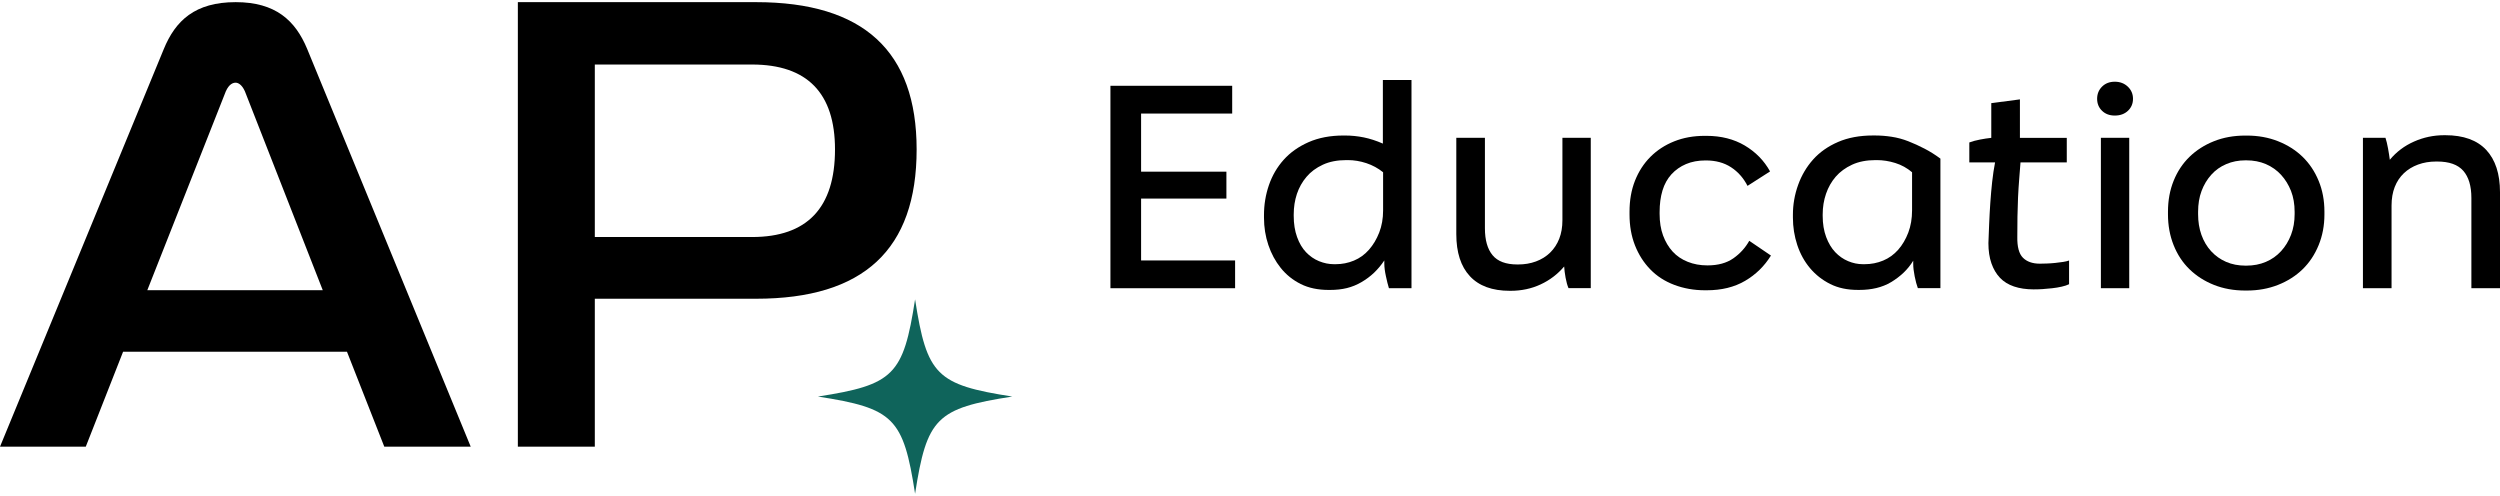
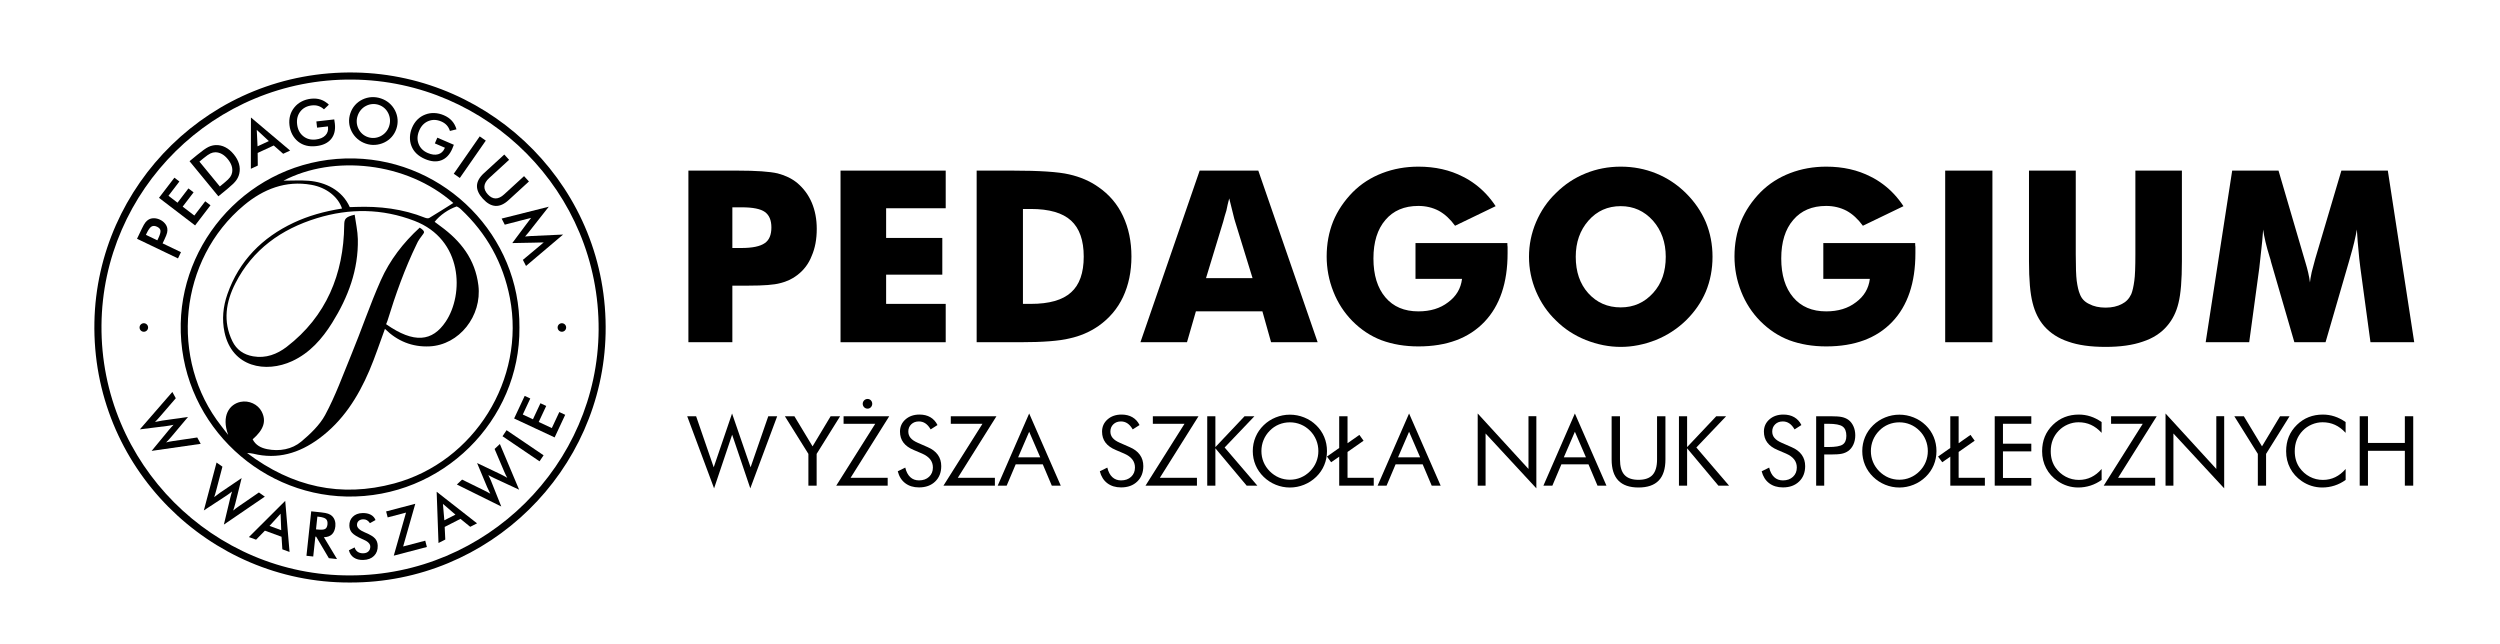
- <svg xmlns="http://www.w3.org/2000/svg" viewBox="0 0 121 24" fill="none">
-   <path d="M11.407 0.104C13.34 0.104 14.291 0.992 14.861 2.354L22.783 21.62H18.6L16.794 17.025H5.957L4.151 21.62H0L7.923 2.385C8.492 0.992 9.442 0.104 11.407 0.104ZM15.622 14.047L11.851 4.414C11.692 4.065 11.503 4.002 11.407 4.002C11.28 4.002 11.091 4.065 10.932 4.414L7.129 14.047H15.622Z" fill="black" />
-   <path d="M44.365 7.233C44.365 12.082 41.796 14.459 36.593 14.459H28.789V21.62H25.064V0.104H36.593C41.796 0.104 44.365 2.481 44.365 7.233ZM36.4 11.472C39.066 11.472 40.414 10.059 40.414 7.233C40.414 4.503 39.066 3.123 36.4 3.123H28.789V11.472H36.4Z" fill="black" />
-   <path id="star" d="M39.587 19.193C43.258 18.623 43.721 18.16 44.29 14.489C44.86 18.161 45.324 18.623 48.994 19.193C45.322 19.762 44.86 20.226 44.29 23.896C43.721 20.225 43.258 19.762 39.587 19.193Z" fill="#0F645B" />
-   <path d="M53.745 4.152H59.638V5.496H55.229V8.309H59.358V9.611H55.229V12.606H59.779V13.95H53.745V4.152Z" fill="black" />
-   <path d="M62.955 13.746C62.572 13.555 62.251 13.296 61.989 12.97C61.727 12.643 61.527 12.273 61.388 11.857C61.248 11.441 61.177 11.001 61.177 10.534V10.408C61.177 9.904 61.257 9.421 61.416 8.959C61.575 8.497 61.812 8.089 62.13 7.734C62.446 7.38 62.849 7.095 63.334 6.881C63.819 6.667 64.384 6.559 65.027 6.559H65.097C65.405 6.559 65.708 6.59 66.007 6.65C66.305 6.711 66.613 6.811 66.931 6.95V3.871H68.316V13.949H67.224C67.178 13.8 67.129 13.607 67.078 13.368C67.026 13.13 67.001 12.927 67.001 12.759V12.605C66.852 12.829 66.685 13.027 66.504 13.201C66.322 13.373 66.119 13.525 65.895 13.655C65.672 13.786 65.436 13.882 65.189 13.943C64.942 14.004 64.669 14.033 64.37 14.033H64.313C63.79 14.033 63.338 13.938 62.955 13.746ZM64.648 12.787C64.956 12.787 65.25 12.729 65.53 12.613C65.81 12.496 66.052 12.322 66.257 12.088C66.463 11.854 66.628 11.577 66.754 11.255C66.88 10.934 66.942 10.577 66.942 10.184V8.337C66.699 8.141 66.428 7.995 66.13 7.896C65.832 7.798 65.534 7.749 65.234 7.749H65.164C64.725 7.749 64.345 7.823 64.023 7.973C63.702 8.122 63.438 8.317 63.233 8.561C63.027 8.804 62.873 9.079 62.77 9.386C62.668 9.694 62.616 10.025 62.616 10.38V10.45C62.616 10.832 62.67 11.173 62.778 11.472C62.885 11.77 63.029 12.016 63.212 12.207C63.394 12.399 63.604 12.543 63.841 12.641C64.08 12.738 64.319 12.787 64.563 12.787H64.648Z" fill="black" />
-   <path d="M71.143 13.368C70.704 12.897 70.485 12.217 70.485 11.331V6.67H71.87V11.051C71.87 11.621 71.994 12.055 72.241 12.353C72.488 12.651 72.886 12.8 73.438 12.8H73.479C73.787 12.8 74.075 12.752 74.34 12.654C74.605 12.556 74.834 12.414 75.026 12.227C75.217 12.04 75.365 11.816 75.467 11.555C75.57 11.293 75.621 10.995 75.621 10.658V6.669H76.993V13.947H75.916C75.86 13.816 75.813 13.649 75.775 13.444C75.738 13.238 75.714 13.056 75.706 12.898C75.389 13.271 75.008 13.561 74.565 13.766C74.123 13.972 73.638 14.075 73.116 14.075H73.075C72.225 14.075 71.582 13.84 71.143 13.368Z" fill="black" />
-   <path d="M81.038 13.789C80.58 13.616 80.193 13.367 79.876 13.04C79.558 12.714 79.311 12.326 79.134 11.879C78.957 11.431 78.869 10.931 78.869 10.381V10.242C78.869 9.692 78.957 9.192 79.134 8.744C79.311 8.297 79.561 7.912 79.882 7.59C80.204 7.268 80.587 7.019 81.03 6.842C81.473 6.664 81.966 6.575 82.507 6.575H82.592C83.301 6.575 83.919 6.732 84.446 7.043C84.973 7.356 85.382 7.773 85.671 8.297L84.58 8.996C84.384 8.613 84.117 8.313 83.781 8.094C83.445 7.875 83.039 7.765 82.564 7.765H82.55C82.195 7.765 81.88 7.824 81.605 7.94C81.33 8.057 81.094 8.222 80.898 8.436C80.703 8.651 80.557 8.912 80.464 9.22C80.371 9.528 80.325 9.878 80.325 10.27V10.354C80.325 10.747 80.381 11.094 80.492 11.397C80.605 11.7 80.758 11.96 80.954 12.174C81.15 12.389 81.393 12.554 81.682 12.67C81.972 12.787 82.288 12.845 82.634 12.845H82.648C83.152 12.845 83.567 12.731 83.894 12.503C84.22 12.274 84.477 11.992 84.664 11.655L85.714 12.369C85.396 12.883 84.979 13.291 84.461 13.594C83.943 13.898 83.325 14.049 82.606 14.049H82.508C81.985 14.048 81.495 13.961 81.038 13.789Z" fill="black" />
-   <path d="M88.583 13.746C88.2 13.555 87.874 13.298 87.603 12.976C87.333 12.654 87.128 12.281 86.987 11.856C86.847 11.431 86.777 10.99 86.777 10.533V10.392C86.777 9.898 86.861 9.418 87.029 8.951C87.196 8.484 87.439 8.074 87.756 7.719C88.073 7.365 88.475 7.082 88.96 6.872C89.446 6.662 90.011 6.557 90.654 6.557H90.738C91.008 6.557 91.282 6.577 91.557 6.62C91.832 6.662 92.102 6.735 92.362 6.837C92.624 6.939 92.884 7.058 93.146 7.194C93.407 7.329 93.664 7.49 93.916 7.677V13.947H92.824C92.768 13.798 92.716 13.606 92.67 13.374C92.624 13.141 92.6 12.94 92.6 12.773V12.618C92.469 12.834 92.313 13.027 92.132 13.199C91.95 13.372 91.749 13.523 91.531 13.654C91.312 13.785 91.073 13.88 90.817 13.941C90.56 14.002 90.287 14.032 89.997 14.032H89.928C89.413 14.033 88.965 13.938 88.583 13.746ZM90.248 12.787C90.565 12.787 90.864 12.729 91.144 12.612C91.424 12.496 91.666 12.321 91.872 12.088C92.077 11.854 92.24 11.577 92.362 11.255C92.483 10.934 92.544 10.577 92.544 10.184V8.337C92.301 8.131 92.031 7.982 91.732 7.889C91.434 7.796 91.134 7.749 90.836 7.749H90.78C90.341 7.749 89.961 7.823 89.639 7.972C89.317 8.122 89.053 8.315 88.848 8.553C88.643 8.792 88.486 9.067 88.38 9.378C88.272 9.691 88.218 10.025 88.218 10.38V10.45C88.218 10.832 88.275 11.173 88.386 11.472C88.498 11.77 88.645 12.016 88.827 12.207C89.009 12.398 89.217 12.543 89.45 12.64C89.683 12.738 89.92 12.787 90.164 12.787H90.248Z" fill="black" />
-   <path d="M97.478 13.866C97.203 13.773 96.976 13.632 96.799 13.446C96.622 13.259 96.484 13.027 96.386 12.747C96.288 12.467 96.239 12.14 96.239 11.768C96.249 11.488 96.26 11.18 96.275 10.843C96.288 10.507 96.308 10.167 96.331 9.821C96.354 9.476 96.385 9.135 96.421 8.799C96.458 8.463 96.505 8.151 96.561 7.861H95.315V6.895C95.464 6.839 95.634 6.793 95.826 6.756C96.016 6.719 96.201 6.691 96.378 6.672V4.992L97.764 4.81V6.672H100.032V7.861H97.792C97.773 8.123 97.751 8.393 97.729 8.673C97.706 8.953 97.688 9.245 97.673 9.549C97.66 9.852 97.65 10.165 97.645 10.486C97.64 10.808 97.638 11.133 97.638 11.46C97.628 11.945 97.72 12.284 97.91 12.474C98.101 12.665 98.374 12.762 98.73 12.762C98.832 12.762 98.946 12.759 99.072 12.754C99.198 12.749 99.331 12.741 99.47 12.726C99.611 12.711 99.738 12.696 99.856 12.677C99.972 12.659 100.068 12.636 100.143 12.608V13.756C100.05 13.802 99.93 13.842 99.786 13.874C99.642 13.907 99.488 13.933 99.324 13.951C99.16 13.97 99.003 13.984 98.854 13.993C98.705 14.003 98.561 14.006 98.42 14.006C98.067 14.005 97.753 13.959 97.478 13.866Z" fill="black" />
-   <path d="M101.739 5.362C101.58 5.208 101.501 5.015 101.501 4.782C101.501 4.548 101.58 4.352 101.739 4.193C101.898 4.035 102.104 3.955 102.356 3.955C102.607 3.955 102.818 4.035 102.985 4.193C103.153 4.352 103.237 4.548 103.237 4.782C103.237 5.015 103.155 5.208 102.993 5.362C102.829 5.516 102.617 5.593 102.356 5.593C102.103 5.593 101.897 5.516 101.739 5.362ZM101.683 6.671H103.055V13.949H101.683V6.671Z" fill="black" />
-   <path d="M107.155 13.789C106.698 13.607 106.303 13.355 105.973 13.033C105.642 12.712 105.385 12.322 105.203 11.865C105.021 11.407 104.93 10.913 104.93 10.382V10.242C104.93 9.701 105.021 9.204 105.203 8.752C105.385 8.299 105.642 7.912 105.973 7.59C106.304 7.269 106.698 7.017 107.155 6.835C107.613 6.652 108.116 6.562 108.667 6.562H108.751C109.291 6.562 109.794 6.652 110.256 6.835C110.718 7.017 111.114 7.269 111.446 7.59C111.777 7.912 112.036 8.299 112.222 8.752C112.409 9.204 112.502 9.702 112.502 10.242V10.382C112.502 10.913 112.409 11.409 112.222 11.865C112.035 12.322 111.776 12.712 111.446 13.033C111.114 13.355 110.718 13.607 110.256 13.789C109.794 13.971 109.293 14.062 108.751 14.062H108.667C108.116 14.062 107.613 13.971 107.155 13.789ZM108.723 12.857C109.068 12.857 109.383 12.796 109.668 12.675C109.953 12.554 110.197 12.382 110.403 12.157C110.608 11.933 110.77 11.669 110.886 11.366C111.002 11.062 111.06 10.729 111.06 10.364V10.252C111.06 9.879 111.002 9.543 110.886 9.244C110.768 8.946 110.608 8.685 110.403 8.461C110.197 8.237 109.953 8.065 109.668 7.942C109.383 7.821 109.069 7.76 108.723 7.76H108.681C108.345 7.76 108.034 7.821 107.751 7.942C107.466 8.063 107.224 8.236 107.023 8.461C106.823 8.685 106.666 8.946 106.555 9.244C106.443 9.543 106.388 9.879 106.388 10.252V10.364C106.388 10.729 106.441 11.062 106.549 11.366C106.657 11.669 106.813 11.933 107.017 12.157C107.223 12.381 107.465 12.554 107.745 12.675C108.025 12.796 108.338 12.857 108.682 12.857H108.723Z" fill="black" />
-   <path d="M114.365 6.67H115.457C115.503 6.81 115.545 6.983 115.582 7.189C115.619 7.394 115.647 7.576 115.667 7.734C115.984 7.351 116.374 7.058 116.836 6.853C117.298 6.647 117.786 6.544 118.298 6.544H118.354C119.231 6.544 119.891 6.783 120.335 7.258C120.777 7.734 121 8.415 121 9.301V13.949H119.615V9.581C119.615 9.003 119.484 8.564 119.222 8.266C118.961 7.968 118.541 7.818 117.963 7.818H117.907C117.59 7.818 117.298 7.867 117.033 7.965C116.766 8.063 116.537 8.204 116.347 8.384C116.155 8.567 116.008 8.788 115.905 9.05C115.803 9.311 115.751 9.61 115.751 9.946V13.949H114.366V6.67H114.365Z" fill="black" />
+ <svg xmlns="http://www.w3.org/2000/svg" width="311" height="80" viewBox="0 0 311 80" fill="none">
+   <path d="M21.44 48.758L21.868 49.541L19.909 51.812C19.779 51.961 19.665 52.09 19.565 52.197C19.465 52.304 19.37 52.403 19.281 52.494C19.581 52.431 19.878 52.374 20.171 52.324C20.208 52.318 20.233 52.314 20.247 52.312L23.39 51.868L21.298 54.355C21.196 54.475 21.092 54.59 20.987 54.705C20.881 54.819 20.774 54.93 20.664 55.039C20.777 55.007 20.902 54.976 21.043 54.948C21.184 54.92 21.352 54.891 21.55 54.862L24.536 54.422L24.968 55.212L18.861 56.091L21.036 53.455C21.134 53.338 21.228 53.228 21.322 53.126C21.413 53.023 21.503 52.928 21.589 52.842C21.437 52.875 21.294 52.905 21.159 52.93C21.023 52.955 20.892 52.976 20.767 52.992L17.398 53.413L21.44 48.758Z" fill="black" />
+   <path d="M26.94 57.538L27.67 58.054L26.909 60.954C26.858 61.145 26.812 61.311 26.77 61.452C26.728 61.592 26.686 61.723 26.645 61.843C26.887 61.654 27.128 61.473 27.369 61.298C27.4 61.276 27.421 61.262 27.432 61.255L30.059 59.473L29.274 62.626C29.235 62.778 29.193 62.928 29.148 63.078C29.104 63.227 29.056 63.374 29.005 63.52C29.091 63.443 29.191 63.359 29.306 63.273C29.42 63.186 29.559 63.086 29.722 62.972L32.209 61.262L32.944 61.782L27.85 65.259L28.644 61.935C28.68 61.788 28.718 61.647 28.755 61.514C28.793 61.382 28.832 61.257 28.87 61.141C28.748 61.239 28.633 61.328 28.521 61.41C28.411 61.492 28.303 61.567 28.197 61.638L25.357 63.498L26.94 57.538Z" fill="black" />
+   <path d="M35.124 68.334L35.024 66.772L32.954 66.014L31.855 67.137L30.963 66.811L35.481 62.307L36.019 68.663L35.124 68.334ZM33.528 65.422L34.983 65.956C34.983 65.956 34.913 64.05 34.906 63.904C34.812 64.005 33.528 65.422 33.528 65.422Z" fill="black" />
+   <path d="M39.231 66.755L38.966 69.23L38.123 69.139L38.715 63.608L39.969 63.742C40.337 63.781 40.62 63.835 40.817 63.905C41.015 63.975 41.18 64.072 41.312 64.199C41.469 64.351 41.582 64.537 41.653 64.759C41.724 64.98 41.745 65.217 41.719 65.469C41.671 65.912 41.526 66.248 41.287 66.477C41.046 66.704 40.714 66.821 40.291 66.826L41.926 69.546L40.909 69.437L39.332 66.766L39.231 66.755ZM39.311 65.853L39.474 65.869C39.951 65.921 40.273 65.898 40.44 65.804C40.608 65.709 40.707 65.521 40.737 65.24C40.769 64.934 40.709 64.712 40.554 64.568C40.4 64.426 40.096 64.33 39.643 64.281L39.48 64.264L39.311 65.853Z" fill="black" />
+   <path d="M43.402 68.456L44.113 68.099C44.19 68.346 44.32 68.531 44.507 68.655C44.694 68.779 44.928 68.838 45.212 68.828C45.481 68.82 45.691 68.739 45.844 68.584C45.998 68.43 46.07 68.228 46.063 67.977C46.053 67.651 45.773 67.368 45.223 67.128C45.147 67.092 45.087 67.067 45.046 67.05C44.423 66.772 44.007 66.514 43.795 66.278C43.584 66.043 43.472 65.751 43.461 65.401C43.447 64.948 43.589 64.576 43.887 64.285C44.185 63.994 44.585 63.84 45.084 63.825C45.493 63.813 45.839 63.881 46.12 64.03C46.402 64.179 46.6 64.401 46.715 64.693L46.02 65.08C45.903 64.909 45.776 64.785 45.641 64.708C45.506 64.632 45.351 64.596 45.18 64.601C44.938 64.609 44.745 64.678 44.607 64.809C44.468 64.94 44.403 65.112 44.41 65.324C44.421 65.659 44.744 65.96 45.381 66.228C45.429 66.249 45.468 66.266 45.496 66.278C46.053 66.514 46.439 66.749 46.651 66.985C46.864 67.22 46.976 67.518 46.987 67.881C47.004 68.407 46.85 68.831 46.529 69.151C46.207 69.472 45.764 69.642 45.198 69.658C44.724 69.674 44.333 69.576 44.024 69.369C43.716 69.164 43.508 68.859 43.402 68.456Z" fill="black" />
+   <path d="M48.985 69.124L50.51 63.766L48.228 64.365L48.033 63.622L51.661 62.671L50.151 67.981L52.9 67.261L53.104 68.044L48.985 69.124Z" fill="black" />
+   <path d="M56.836 60.274L57.485 59.661L60.177 60.983C60.354 61.071 60.507 61.149 60.636 61.219C60.766 61.288 60.886 61.355 60.995 61.419C60.858 61.145 60.727 60.872 60.604 60.602C60.589 60.567 60.579 60.543 60.574 60.531L59.349 57.602L62.283 58.998C62.424 59.066 62.563 59.138 62.7 59.211C62.836 59.285 62.971 59.36 63.105 59.44C63.045 59.34 62.984 59.225 62.921 59.096C62.859 58.966 62.789 58.81 62.709 58.628L61.528 55.851L62.183 55.234L64.579 60.918L61.479 59.479C61.341 59.413 61.212 59.349 61.089 59.285C60.967 59.221 60.852 59.16 60.746 59.099C60.818 59.236 60.883 59.369 60.94 59.493C60.999 59.617 61.052 59.738 61.1 59.856L62.358 63.009L56.836 60.274Z" fill="black" />
+   <path d="M67.116 57.388L62.512 54.266L63.019 53.517L67.623 56.639L67.116 57.388Z" fill="black" />
+   <path d="M68.996 54.416L63.957 52.06L65.272 49.248L65.967 49.572L65.035 51.566L66.299 52.157L67.231 50.163L67.95 50.499L67.018 52.492L68.646 53.253L69.578 51.259L70.311 51.602L68.996 54.416Z" fill="black" />
+   <path d="M58.496 65.535L57.282 64.546L55.319 65.548L55.394 67.118L54.549 67.55L54.32 61.173L59.344 65.103L58.496 65.535ZM55.276 64.726L56.657 64.021C56.657 64.021 55.212 62.777 55.099 62.682C55.11 62.82 55.276 64.726 55.276 64.726Z" fill="black" />
+   <path d="M20.226 30.274L22.513 31.37L22.141 32.146L17.045 29.703L17.645 28.449C17.824 28.077 17.974 27.814 18.099 27.658C18.224 27.502 18.364 27.382 18.519 27.295C18.714 27.192 18.934 27.143 19.178 27.149C19.422 27.155 19.665 27.216 19.907 27.332C20.148 27.447 20.349 27.599 20.51 27.789C20.67 27.977 20.77 28.179 20.809 28.395C20.84 28.569 20.833 28.753 20.788 28.948C20.744 29.143 20.632 29.424 20.454 29.796L20.376 29.959L20.226 30.274ZM19.572 29.896L19.674 29.685C19.894 29.225 19.991 28.895 19.965 28.694C19.939 28.494 19.799 28.332 19.546 28.211C19.274 28.081 19.044 28.07 18.853 28.18C18.664 28.29 18.463 28.565 18.253 29.003L18.151 29.215L19.572 29.896Z" fill="black" />
+   <path d="M24.269 28.042L19.779 24.61L21.695 22.105L22.315 22.578L20.958 24.355L22.084 25.216L23.441 23.439L24.081 23.93L22.724 25.706L24.175 26.815L25.532 25.039L26.185 25.538L24.269 28.042Z" fill="black" />
+   <path d="M27.166 24.42L23.578 20.053L24.535 19.267C25.158 18.756 25.622 18.427 25.927 18.282C26.232 18.137 26.54 18.059 26.852 18.049C27.263 18.035 27.657 18.126 28.036 18.321C28.415 18.516 28.763 18.808 29.081 19.196C29.4 19.583 29.616 19.98 29.732 20.387C29.847 20.794 29.858 21.198 29.767 21.6C29.697 21.904 29.566 22.188 29.374 22.45C29.181 22.713 28.828 23.056 28.312 23.478L28.121 23.636L27.166 24.42ZM27.348 23.196L27.944 22.705C28.273 22.436 28.5 22.212 28.628 22.034C28.756 21.855 28.839 21.665 28.875 21.461C28.924 21.184 28.904 20.907 28.814 20.629C28.724 20.352 28.564 20.073 28.336 19.795C28.107 19.516 27.865 19.306 27.61 19.164C27.355 19.022 27.087 18.948 26.806 18.942C26.599 18.941 26.39 18.988 26.182 19.086C25.974 19.183 25.687 19.383 25.321 19.683L25.065 19.894L24.808 20.104L27.348 23.196Z" fill="black" />
+   <path d="M39.356 15.108L41.581 14.855C41.585 14.894 41.592 14.947 41.603 15.015C41.631 15.196 41.649 15.319 41.656 15.381C41.747 16.171 41.589 16.811 41.187 17.3C40.784 17.789 40.171 18.08 39.348 18.173C38.888 18.226 38.469 18.205 38.094 18.11C37.718 18.016 37.379 17.847 37.077 17.605C36.78 17.364 36.539 17.068 36.356 16.72C36.173 16.37 36.057 15.987 36.01 15.571C35.961 15.146 35.989 14.747 36.092 14.373C36.195 13.998 36.373 13.658 36.627 13.351C36.869 13.052 37.167 12.811 37.52 12.628C37.872 12.446 38.258 12.33 38.678 12.283C39.119 12.233 39.525 12.268 39.892 12.389C40.26 12.51 40.599 12.722 40.911 13.023L40.301 13.601C40.086 13.403 39.855 13.264 39.604 13.183C39.353 13.102 39.082 13.08 38.788 13.113C38.179 13.183 37.705 13.434 37.364 13.868C37.024 14.302 36.889 14.831 36.96 15.455C37.032 16.089 37.283 16.582 37.714 16.933C38.144 17.284 38.665 17.425 39.279 17.355C39.8 17.296 40.197 17.128 40.469 16.851C40.741 16.574 40.852 16.226 40.805 15.806L40.795 15.725L39.445 15.88L39.356 15.108Z" fill="black" />
+   <path d="M49.309 16.022C49.181 16.403 48.989 16.738 48.731 17.029C48.474 17.321 48.164 17.553 47.802 17.726C47.437 17.899 47.056 17.998 46.663 18.023C46.269 18.048 45.882 17.996 45.502 17.867C45.116 17.737 44.773 17.542 44.471 17.282C44.168 17.021 43.929 16.713 43.749 16.359C43.565 16.001 43.459 15.631 43.431 15.246C43.403 14.862 43.454 14.477 43.584 14.091C43.714 13.708 43.906 13.371 44.161 13.08C44.416 12.789 44.727 12.555 45.09 12.379C45.453 12.205 45.832 12.107 46.225 12.085C46.617 12.063 47.008 12.117 47.396 12.248C47.782 12.378 48.123 12.571 48.422 12.826C48.72 13.081 48.961 13.388 49.145 13.746C49.326 14.108 49.432 14.484 49.459 14.873C49.486 15.262 49.437 15.645 49.309 16.022ZM48.402 15.717C48.494 15.447 48.53 15.172 48.514 14.895C48.497 14.618 48.428 14.353 48.307 14.1C48.19 13.852 48.03 13.636 47.827 13.455C47.623 13.274 47.389 13.138 47.126 13.049C46.863 12.96 46.595 12.927 46.324 12.946C46.052 12.966 45.791 13.04 45.542 13.168C45.292 13.293 45.079 13.462 44.9 13.672C44.72 13.882 44.583 14.125 44.492 14.398C44.4 14.668 44.362 14.941 44.379 15.216C44.395 15.49 44.464 15.753 44.585 16.006C44.706 16.258 44.868 16.475 45.071 16.655C45.274 16.834 45.508 16.97 45.775 17.059C46.035 17.146 46.3 17.18 46.57 17.159C46.839 17.138 47.099 17.064 47.352 16.938C47.601 16.809 47.816 16.641 47.997 16.432C48.176 16.224 48.312 15.985 48.402 15.717Z" fill="black" />
+   <path d="M54.402 17.126L56.458 18.011C56.443 18.045 56.423 18.096 56.398 18.161C56.333 18.332 56.288 18.447 56.262 18.506C55.947 19.236 55.494 19.714 54.902 19.939C54.31 20.163 53.633 20.111 52.872 19.784C52.447 19.602 52.095 19.374 51.815 19.107C51.535 18.84 51.324 18.523 51.184 18.162C51.046 17.806 50.983 17.431 50.998 17.037C51.012 16.642 51.103 16.252 51.269 15.867C51.437 15.474 51.66 15.141 51.936 14.868C52.212 14.595 52.535 14.387 52.907 14.248C53.266 14.108 53.645 14.047 54.041 14.064C54.437 14.08 54.83 14.172 55.217 14.338C55.626 14.514 55.959 14.746 56.218 15.033C56.478 15.322 56.667 15.673 56.787 16.089L55.971 16.289C55.883 16.01 55.75 15.773 55.574 15.579C55.397 15.386 55.172 15.23 54.901 15.113C54.338 14.87 53.801 14.854 53.29 15.061C52.779 15.269 52.4 15.66 52.152 16.237C51.9 16.824 51.873 17.375 52.071 17.893C52.27 18.412 52.653 18.794 53.22 19.037C53.703 19.245 54.13 19.296 54.504 19.191C54.877 19.085 55.147 18.838 55.313 18.451L55.345 18.377L54.097 17.839L54.402 17.126Z" fill="black" />
+   <path d="M56.447 21.615L59.677 16.967L60.432 17.492L57.202 22.14L56.447 21.615Z" fill="black" />
+   <path d="M62.733 19.225L63.332 19.88L60.855 22.149C60.487 22.486 60.289 22.825 60.26 23.163C60.231 23.503 60.372 23.842 60.681 24.179C60.989 24.515 61.313 24.683 61.653 24.685C61.993 24.686 62.349 24.517 62.716 24.18L65.193 21.911L65.801 22.574L63.262 24.899C62.711 25.405 62.17 25.643 61.641 25.615C61.111 25.587 60.59 25.293 60.076 24.732C59.562 24.171 59.316 23.627 59.335 23.101C59.355 22.574 59.642 22.057 60.195 21.55L62.733 19.225Z" fill="black" />
+   <path d="M35.228 19.131L34.052 18.098L32.053 19.026L32.069 20.597L31.207 20.997L31.217 14.616L36.091 18.73L35.228 19.131ZM32.04 18.202L33.446 17.55C33.446 17.55 32.048 16.253 31.94 16.154C31.945 16.292 32.04 18.202 32.04 18.202Z" fill="black" />
+   <path d="M65.437 33.086L65.047 32.326C65.153 32.239 65.256 32.152 65.361 32.066C65.595 31.871 65.829 31.674 66.063 31.479C66.309 31.273 66.556 31.068 66.802 30.862C66.95 30.738 67.379 30.367 67.636 30.157C67.521 30.163 66.755 30.182 66.364 30.188C66.04 30.195 65.714 30.2 65.391 30.206C65.068 30.213 64.745 30.217 64.419 30.225C64.211 30.23 64.002 30.232 63.793 30.236L63.728 30.238L63.767 30.185C63.892 30.018 64.016 29.849 64.14 29.683C64.335 29.424 64.528 29.164 64.721 28.905C64.913 28.644 65.108 28.384 65.301 28.125C65.533 27.808 65.995 27.197 66.066 27.108C65.745 27.194 65.193 27.326 65.007 27.375C64.696 27.456 64.385 27.537 64.075 27.617C63.779 27.694 63.484 27.771 63.189 27.847C63.058 27.882 62.927 27.916 62.794 27.95L62.404 27.191L68.269 25.714L65.845 28.792C65.82 28.823 65.785 28.867 65.741 28.924C65.576 29.136 65.434 29.302 65.319 29.422C65.485 29.396 65.702 29.378 65.969 29.367C66.042 29.364 66.099 29.362 66.138 29.359L70.051 29.178L65.437 33.086Z" fill="black" />
+   <path d="M43.486 72.466C26.012 72.5 11.387 58.088 11.745 40.058C12.082 23.05 26.2 8.688 44.211 9.021C61.369 9.339 75.716 23.55 75.338 41.471C74.979 58.545 60.88 72.535 43.486 72.466ZM43.58 71.581C60.488 71.582 74.362 57.78 74.469 41.035C74.577 23.896 60.672 10.04 43.835 9.898C26.628 9.753 12.771 23.691 12.625 40.455C12.475 57.621 26.523 71.663 43.58 71.581Z" fill="black" />
+   <path d="M64.617 40.745C64.738 52.287 55.012 62.009 43.105 61.769C31.848 61.542 22.231 52.127 22.483 40.245C22.72 29.084 32.088 19.43 44.095 19.711C55.443 19.979 64.72 29.378 64.617 40.745ZM42.548 25.941C42.077 24.516 40.638 23.332 38.742 22.993C35.523 22.419 32.748 23.54 30.364 25.523C22.255 32.27 21.014 44.728 27.538 53.009C27.666 53.172 28.237 53.933 28.388 54.101C27.506 51.734 28.538 50.274 29.937 49.991C30.976 49.781 32.085 50.295 32.552 51.202C33.158 52.379 32.812 53.452 31.429 54.651C31.806 55.388 32.465 55.72 33.234 55.875C34.76 56.18 36.322 55.901 37.477 54.934C38.581 54.009 39.775 52.877 40.444 51.633C41.749 49.21 42.638 46.701 43.691 44.153C44.962 41.077 46.018 37.91 47.371 34.873C48.488 32.362 50.168 30.186 52.213 28.317C52.886 28.748 52.794 28.918 52.634 29.123C52.386 29.441 51.982 29.988 51.837 30.362C50.346 33.428 49.204 36.644 48.197 39.915C48.133 40.086 48.028 40.349 48.03 40.328C51.524 42.78 53.79 42.481 55.444 40.018C57.732 36.613 57.591 29.788 51.557 27.474C47.538 25.931 43.495 25.892 39.424 27.141C34.983 28.502 31.426 31.037 29.281 35.242C28.105 37.546 27.708 39.968 28.903 42.435C29.431 43.523 30.319 44.121 31.486 44.327C33.071 44.607 34.476 44.062 35.675 43.14C40.587 39.363 42.751 34.095 42.821 28.009C42.832 27.265 42.926 26.99 44.12 26.71C44.26 27.73 44.494 28.733 44.516 29.74C44.597 33.551 43.312 36.964 41.323 40.153C40.066 42.166 38.537 43.91 36.338 44.926C33.084 46.428 28.864 45.713 27.929 41.326C27.589 39.728 27.751 38.13 28.289 36.592C29.74 32.444 32.624 29.548 36.526 27.709C38.344 26.854 40.32 26.295 42.548 25.941ZM30.735 56.351C36.345 60.584 42.389 61.933 49.049 60.139C59.009 57.454 65.386 47.176 63.427 37.054C62.585 32.709 60.546 29.027 57.311 26.007C57.139 25.846 56.844 25.671 56.813 25.681C55.806 26.021 54.74 26.748 54.068 27.595C54.125 27.637 54.593 27.989 54.789 28.133C57.323 29.976 59.118 32.263 59.512 35.5C59.973 39.297 57.135 42.922 53.418 43.09C51.287 43.186 49.43 42.44 47.886 40.911C47.234 42.672 46.666 44.42 45.946 46.104C44.531 49.412 42.635 52.4 39.676 54.569C37.22 56.371 34.538 57.193 31.49 56.437C31.196 56.372 31.095 56.382 30.735 56.351ZM35.268 22.474C36.337 22.474 37.357 22.411 38.367 22.486C40.486 22.646 42.57 23.657 43.509 25.76C43.509 25.76 43.584 25.777 44.245 25.742C47.211 25.633 50.099 25.975 52.872 27.086C53.028 27.149 53.267 27.192 53.392 27.119C54.402 26.514 55.394 25.879 56.393 25.253C50.562 20.114 41.453 19.239 35.268 22.474Z" fill="black" />
+   <path d="M17.892 41.271C18.185 41.271 18.423 41.033 18.423 40.74C18.423 40.447 18.185 40.209 17.892 40.209C17.599 40.209 17.361 40.447 17.361 40.74C17.361 41.033 17.599 41.271 17.892 41.271Z" fill="black" />
+   <path d="M69.898 41.27C70.191 41.27 70.429 41.032 70.429 40.739C70.429 40.446 70.191 40.209 69.898 40.209C69.605 40.209 69.367 40.446 69.367 40.739C69.367 41.032 69.605 41.27 69.898 41.27Z" fill="black" />
+   <path d="M85.488 51.781H86.597L88.786 58.133L91.068 51.439L93.374 58.133L95.573 51.781H96.682L93.337 60.751L91.079 54.075L88.832 60.751L85.488 51.781Z" fill="black" />
+   <path d="M100.564 60.416V56.463L97.639 51.781H98.824L101.083 55.526L103.33 51.781H104.51L101.59 56.463V60.416H100.564Z" fill="black" />
+   <path d="M107.322 50.234C107.322 49.908 107.588 49.629 107.927 49.629C108.265 49.629 108.506 49.907 108.506 50.234C108.506 50.547 108.265 50.837 107.927 50.837C107.576 50.839 107.322 50.549 107.322 50.234Z" fill="black" />
+   <path d="M115.393 55.62C115.956 55.859 116.379 56.178 116.664 56.575C116.949 56.973 117.091 57.442 117.091 57.985C117.091 58.779 116.839 59.42 116.333 59.905C115.828 60.391 115.159 60.634 114.324 60.634C113.645 60.634 113.073 60.46 112.614 60.111C112.154 59.763 111.843 59.269 111.682 58.628L112.614 58.168C112.739 58.69 112.947 59.087 113.236 59.356C113.525 59.625 113.888 59.76 114.324 59.76C114.84 59.76 115.256 59.613 115.576 59.314C115.895 59.018 116.053 58.632 116.053 58.155C116.053 57.769 115.942 57.435 115.72 57.15C115.499 56.864 115.163 56.624 114.715 56.426L113.664 55.978C113.09 55.738 112.662 55.429 112.381 55.051C112.1 54.674 111.959 54.222 111.959 53.694C111.959 53.081 112.187 52.574 112.643 52.173C113.098 51.772 113.681 51.571 114.389 51.571C114.908 51.571 115.357 51.681 115.736 51.901C116.115 52.122 116.411 52.446 116.623 52.875L115.773 53.417C115.581 53.083 115.364 52.835 115.124 52.672C114.884 52.509 114.613 52.427 114.311 52.427C113.925 52.427 113.61 52.545 113.363 52.781C113.118 53.016 112.994 53.317 112.994 53.683C112.994 53.99 113.089 54.256 113.277 54.48C113.465 54.705 113.759 54.904 114.156 55.077L115.393 55.62Z" fill="black" />
+   <path d="M117.365 60.416L122.219 52.718H118.279V51.781H123.959L119.153 59.436H123.765V60.416H117.365Z" fill="black" />
+   <path d="M104.027 60.416L108.881 52.718H104.941V51.781H110.621L105.815 59.436H110.428V60.416H104.027Z" fill="black" />
+   <path d="M128.03 51.438L131.959 60.415H130.844L129.724 57.767H126.35L125.23 60.415H124.115L128.03 51.438ZM128.03 53.709L126.656 56.888H129.405L128.03 53.709Z" fill="black" />
+   <path d="M140.53 55.62C141.093 55.86 141.516 56.179 141.8 56.576C142.086 56.973 142.228 57.442 142.228 57.986C142.228 58.78 141.976 59.421 141.47 59.905C140.964 60.392 140.296 60.634 139.461 60.634C138.781 60.634 138.21 60.46 137.75 60.112C137.291 59.763 136.98 59.269 136.818 58.628L137.75 58.168C137.876 58.691 138.083 59.088 138.373 59.356C138.662 59.625 139.025 59.761 139.461 59.761C139.977 59.761 140.393 59.613 140.712 59.315C141.031 59.018 141.19 58.632 141.19 58.156C141.19 57.77 141.079 57.435 140.857 57.15C140.636 56.864 140.3 56.624 139.851 56.427L138.801 55.978C138.227 55.739 137.799 55.429 137.518 55.052C137.236 54.674 137.096 54.223 137.096 53.695C137.096 53.082 137.324 52.575 137.78 52.173C138.235 51.772 138.818 51.572 139.525 51.572C140.045 51.572 140.493 51.682 140.872 51.902C141.251 52.122 141.548 52.446 141.76 52.876L140.91 53.417C140.718 53.083 140.5 52.835 140.261 52.672C140.021 52.509 139.75 52.427 139.447 52.427C139.061 52.427 138.746 52.545 138.501 52.781C138.256 53.016 138.132 53.317 138.132 53.684C138.132 53.99 138.227 54.256 138.415 54.48C138.603 54.705 138.897 54.904 139.294 55.077L140.53 55.62Z" fill="black" />
+   <path d="M142.5 60.416L147.354 52.718H143.414V51.781H149.094L144.287 59.436H148.9V60.416H142.5Z" fill="black" />
+   <path d="M150.18 60.415V51.781H151.194V55.62L154.822 51.781H156.049L152.345 55.667L156.414 60.415H155.086L151.194 55.768V60.415H150.18Z" fill="black" />
+   <path d="M165.077 56.116C165.077 56.733 164.963 57.316 164.734 57.862C164.506 58.408 164.174 58.894 163.737 59.319C163.299 59.744 162.798 60.071 162.229 60.301C161.661 60.531 161.071 60.647 160.461 60.647C159.851 60.647 159.265 60.531 158.699 60.301C158.135 60.071 157.633 59.744 157.197 59.319C156.757 58.89 156.421 58.402 156.191 57.856C155.961 57.31 155.846 56.729 155.846 56.116C155.846 55.499 155.961 54.915 156.191 54.368C156.421 53.819 156.757 53.331 157.197 52.902C157.63 52.481 158.129 52.157 158.696 51.928C159.263 51.7 159.851 51.585 160.461 51.585C161.076 51.585 161.666 51.7 162.235 51.928C162.803 52.157 163.305 52.481 163.737 52.902C164.173 53.327 164.506 53.813 164.734 54.362C164.963 54.91 165.077 55.495 165.077 56.116ZM160.463 59.678C160.935 59.678 161.385 59.589 161.811 59.409C162.237 59.231 162.623 58.971 162.965 58.628C163.303 58.289 163.561 57.906 163.738 57.477C163.915 57.048 164.004 56.594 164.004 56.115C164.004 55.631 163.915 55.171 163.735 54.734C163.555 54.297 163.299 53.912 162.965 53.578C162.626 53.239 162.243 52.981 161.817 52.804C161.389 52.627 160.938 52.538 160.463 52.538C159.982 52.538 159.528 52.627 159.099 52.804C158.67 52.981 158.291 53.239 157.959 53.578C157.621 53.92 157.363 54.308 157.186 54.74C157.009 55.173 156.92 55.63 156.92 56.113C156.92 56.593 157.008 57.045 157.183 57.47C157.359 57.895 157.616 58.28 157.959 58.627C158.306 58.972 158.691 59.234 159.113 59.411C159.536 59.589 159.986 59.678 160.463 59.678Z" fill="black" />
+   <path d="M166.597 60.415V56.806L165.594 57.502L165.074 56.795L166.596 55.727V51.782H167.633V55.138L169.107 54.1L169.627 54.826L167.633 56.223V59.437H170.895V60.417H166.597V60.415Z" fill="black" />
+   <path d="M175.29 51.438L179.218 60.415H178.104L176.984 57.767H173.61L172.49 60.415H171.375L175.29 51.438ZM175.29 53.709L173.916 56.888H176.665L175.29 53.709Z" fill="black" />
+   <path d="M183.826 60.415V51.438L190.143 58.338V51.779H191.122V60.75L184.806 53.926V60.414H183.826V60.415Z" fill="black" />
+   <path d="M195.915 51.438L199.843 60.415H198.729L197.609 57.767H194.235L193.115 60.415H192L195.915 51.438ZM195.915 53.709L194.541 56.888H197.29L195.915 53.709Z" fill="black" />
+   <path d="M200.488 51.781H201.526V57.154C201.526 58.028 201.711 58.669 202.083 59.077C202.455 59.485 203.037 59.69 203.831 59.69C204.625 59.69 205.209 59.485 205.58 59.077C205.952 58.667 206.137 58.026 206.137 57.154V51.781H207.18V57.154C207.18 58.322 206.902 59.197 206.346 59.776C205.79 60.356 204.951 60.645 203.83 60.645C202.713 60.645 201.877 60.356 201.321 59.776C200.765 59.197 200.486 58.322 200.486 57.154V51.781H200.488Z" fill="black" />
+   <path d="M208.861 60.415V51.78H209.876V55.62L213.503 51.78H214.731L211.026 55.667L215.096 60.415H213.768L209.876 55.767V60.415H208.861Z" fill="black" />
+   <path d="M222.864 55.62C223.427 55.86 223.85 56.179 224.134 56.576C224.42 56.973 224.562 57.442 224.562 57.986C224.562 58.78 224.31 59.421 223.804 59.905C223.298 60.392 222.63 60.634 221.795 60.634C221.115 60.634 220.544 60.46 220.084 60.112C219.625 59.763 219.314 59.269 219.152 58.628L220.084 58.168C220.21 58.691 220.417 59.088 220.707 59.356C220.995 59.625 221.359 59.761 221.795 59.761C222.311 59.761 222.727 59.613 223.046 59.315C223.365 59.018 223.524 58.632 223.524 58.156C223.524 57.77 223.413 57.435 223.191 57.15C222.97 56.864 222.634 56.624 222.185 56.427L221.135 55.978C220.561 55.739 220.133 55.429 219.852 55.052C219.57 54.674 219.43 54.223 219.43 53.695C219.43 53.082 219.658 52.575 220.114 52.173C220.569 51.772 221.152 51.572 221.859 51.572C222.379 51.572 222.827 51.682 223.206 51.902C223.585 52.122 223.882 52.446 224.094 52.876L223.244 53.417C223.052 53.083 222.834 52.835 222.595 52.672C222.355 52.509 222.084 52.427 221.781 52.427C221.395 52.427 221.08 52.545 220.834 52.781C220.589 53.016 220.465 53.317 220.465 53.684C220.465 53.99 220.559 54.256 220.747 54.48C220.936 54.705 221.23 54.904 221.627 55.077L222.864 55.62Z" fill="black" />
+   <path d="M226.933 56.539V60.415H225.93V51.781H227.741C228.373 51.781 228.84 51.814 229.138 51.881C229.436 51.948 229.697 52.058 229.917 52.211C230.193 52.407 230.407 52.678 230.563 53.019C230.718 53.362 230.796 53.741 230.796 54.157C230.796 54.574 230.718 54.954 230.563 55.295C230.407 55.638 230.193 55.907 229.917 56.103C229.697 56.261 229.438 56.372 229.141 56.439C228.844 56.506 228.377 56.539 227.741 56.539H227.452H226.933ZM226.933 55.609H227.452C228.333 55.609 228.926 55.506 229.23 55.3C229.535 55.093 229.687 54.733 229.687 54.217C229.687 53.667 229.531 53.28 229.218 53.055C228.905 52.831 228.316 52.719 227.451 52.719H226.931V55.609H226.933Z" fill="black" />
+   <path d="M240.896 56.116C240.896 56.733 240.781 57.316 240.553 57.862C240.324 58.408 239.993 58.894 239.555 59.319C239.118 59.744 238.616 60.071 238.048 60.301C237.48 60.531 236.89 60.647 236.28 60.647C235.67 60.647 235.083 60.531 234.519 60.301C233.955 60.071 233.453 59.744 233.017 59.319C232.577 58.89 232.241 58.402 232.012 57.856C231.782 57.31 231.666 56.729 231.666 56.116C231.666 55.499 231.782 54.915 232.012 54.368C232.241 53.819 232.577 53.331 233.017 52.902C233.451 52.481 233.949 52.157 234.516 51.928C235.083 51.7 235.671 51.585 236.282 51.585C236.896 51.585 237.487 51.7 238.055 51.928C238.623 52.157 239.124 52.481 239.557 52.902C239.993 53.327 240.326 53.813 240.554 54.362C240.781 54.91 240.896 55.495 240.896 56.116ZM236.28 59.678C236.752 59.678 237.202 59.589 237.629 59.409C238.056 59.231 238.441 58.971 238.782 58.628C239.121 58.289 239.379 57.906 239.555 57.477C239.732 57.048 239.822 56.594 239.822 56.115C239.822 55.631 239.732 55.171 239.553 54.734C239.373 54.297 239.117 53.912 238.782 53.578C238.444 53.239 238.061 52.981 237.634 52.804C237.208 52.627 236.755 52.538 236.28 52.538C235.8 52.538 235.345 52.627 234.916 52.804C234.487 52.981 234.108 53.239 233.777 53.578C233.438 53.92 233.18 54.308 233.003 54.74C232.827 55.173 232.737 55.63 232.737 56.113C232.737 56.593 232.825 57.045 233.001 57.47C233.176 57.895 233.434 58.28 233.777 58.627C234.124 58.972 234.508 59.234 234.93 59.411C235.355 59.589 235.804 59.678 236.28 59.678Z" fill="black" />
+   <path d="M242.618 60.415V56.806L241.615 57.502L241.096 56.794L242.617 55.727V51.782H243.655V55.138L245.129 54.1L245.649 54.826L243.655 56.223V59.437H246.919V60.416H242.618V60.415Z" fill="black" />
+   <path d="M91.105 42.572H85.637V21.224H91.718C94.081 21.224 95.757 21.341 96.749 21.573C97.72 21.826 98.532 22.225 99.184 22.769C99.961 23.421 100.559 24.228 100.977 25.191C101.395 26.173 101.604 27.268 101.604 28.473C101.604 29.756 101.395 30.875 100.977 31.829C100.608 32.792 100.01 33.59 99.184 34.221C98.59 34.688 97.877 35.024 97.041 35.228C96.294 35.432 94.995 35.533 93.142 35.533H92.153H91.105V42.572ZM91.105 30.851H92.21C93.586 30.851 94.56 30.651 95.132 30.248C95.686 29.876 95.961 29.223 95.961 28.291C95.961 27.397 95.692 26.758 95.155 26.371C94.617 25.983 93.654 25.79 92.268 25.79H91.105V30.851Z" fill="black" />
+   <path d="M104.562 42.572V21.224H117.646V25.907H110.234V29.6H117.223V34.167H110.234V37.803H117.646V42.573H104.562V42.572Z" fill="black" />
+   <path d="M121.496 42.572V21.224H125.946C129.31 21.224 131.659 21.38 132.992 21.691C134.376 22.002 135.584 22.523 136.616 23.251C137.98 24.185 139.007 25.39 139.699 26.868C140.4 28.356 140.751 30.038 140.751 31.914C140.751 33.791 140.4 35.472 139.699 36.96C139.008 38.419 137.98 39.624 136.616 40.577C135.545 41.305 134.366 41.811 133.08 42.092C131.797 42.413 129.744 42.572 126.924 42.572H125.946H121.496ZM127.254 37.803H128.232C130.529 37.803 132.198 37.327 133.239 36.372C134.289 35.439 134.816 33.955 134.816 31.921C134.816 29.897 134.291 28.403 133.239 27.441C132.189 26.477 130.518 25.996 128.232 25.996H127.254V37.803Z" fill="black" />
+   <path d="M141.871 42.572L149.238 21.224H156.533L163.915 42.572H158.122L157.043 38.732H148.77L147.661 42.572H141.871ZM150.027 34.603H155.819L153.646 27.555C153.597 27.428 153.505 27.078 153.369 26.504C153.203 25.833 153.053 25.226 152.916 24.681C152.779 25.177 152.664 25.678 152.566 26.184C152.41 26.67 152.279 27.127 152.172 27.555L150.027 34.603Z" fill="black" />
+   <path d="M176.088 34.691V30.241H187.514C187.514 30.444 187.524 30.603 187.544 30.719V31.492C187.544 35.18 186.581 38.031 184.657 40.044C182.713 42.078 179.977 43.094 176.45 43.094C174.768 43.094 173.233 42.836 171.844 42.321C170.502 41.806 169.297 41.007 168.229 39.928C167.208 38.885 166.426 37.679 165.883 36.307C165.592 35.577 165.377 34.844 165.241 34.11C165.104 33.376 165.037 32.643 165.037 31.913C165.037 30.336 165.309 28.871 165.853 27.519C166.398 26.205 167.209 24.998 168.289 23.898C169.318 22.867 170.543 22.078 171.962 21.534C173.361 20.999 174.857 20.731 176.453 20.731C178.533 20.731 180.379 21.148 181.992 21.982C182.507 22.234 183.014 22.547 183.515 22.921C184.015 23.295 184.477 23.71 184.899 24.164C185.321 24.619 185.709 25.114 186.058 25.648L181.01 28.084C180.406 27.253 179.731 26.631 178.981 26.22C178.212 25.819 177.367 25.618 176.443 25.618C174.692 25.618 173.325 26.201 172.343 27.363C171.351 28.516 170.855 30.113 170.855 32.155C170.855 34.207 171.351 35.819 172.344 36.991C173.326 38.154 174.694 38.735 176.446 38.735C177.935 38.735 179.165 38.36 180.139 37.609C181.15 36.87 181.73 35.897 181.876 34.692H176.088V34.691Z" fill="black" />
+   <path d="M213.037 31.942C213.037 33.49 212.759 34.934 212.205 36.277C211.65 37.591 210.824 38.789 209.725 39.869C208.636 40.919 207.39 41.727 205.99 42.293C204.522 42.867 203.067 43.154 201.628 43.154C200.169 43.154 198.715 42.867 197.266 42.293C195.837 41.719 194.601 40.911 193.562 39.869C192.511 38.866 191.684 37.659 191.082 36.248C190.498 34.866 190.207 33.431 190.207 31.942C190.207 30.453 190.498 29.018 191.082 27.636C191.685 26.224 192.511 25.018 193.562 24.015C194.632 22.945 195.866 22.127 197.266 21.563C198.627 21.008 200.082 20.731 201.628 20.731C203.175 20.731 204.637 21.011 206.019 21.57C207.4 22.13 208.633 22.945 209.718 24.015C210.803 25.085 211.632 26.293 212.206 27.636C212.759 28.979 213.037 30.415 213.037 31.942ZM201.621 38.239C203.229 38.239 204.575 37.639 205.656 36.438C206.192 35.843 206.586 35.174 206.84 34.431C207.093 33.69 207.22 32.86 207.22 31.942C207.22 30.156 206.689 28.657 205.626 27.446C204.544 26.245 203.209 25.645 201.621 25.645C199.994 25.645 198.654 26.245 197.602 27.446C196.55 28.647 196.023 30.146 196.023 31.942C196.023 33.807 196.54 35.315 197.573 36.467C198.634 37.648 199.983 38.239 201.621 38.239Z" fill="black" />
+   <path d="M226.82 34.691V30.241H238.247C238.247 30.444 238.256 30.603 238.276 30.719V31.492C238.276 35.18 237.313 38.031 235.389 40.044C233.446 42.078 230.71 43.094 227.182 43.094C225.501 43.094 223.965 42.836 222.576 42.321C221.235 41.806 220.03 41.007 218.961 39.928C217.94 38.885 217.158 37.679 216.615 36.307C216.324 35.577 216.109 34.844 215.973 34.11C215.836 33.376 215.77 32.643 215.77 31.913C215.77 30.336 216.041 28.871 216.586 27.519C217.131 26.205 217.941 24.998 219.021 23.898C220.051 22.867 221.275 22.078 222.695 21.534C224.094 20.999 225.59 20.731 227.185 20.731C229.265 20.731 231.111 21.148 232.724 21.982C233.24 22.234 233.747 22.547 234.247 22.921C234.747 23.295 235.21 23.71 235.632 24.164C236.054 24.619 236.441 25.114 236.791 25.648L231.742 28.084C231.139 27.253 230.463 26.631 229.714 26.22C228.945 25.819 228.099 25.618 227.175 25.618C225.424 25.618 224.057 26.201 223.075 27.363C222.083 28.516 221.587 30.113 221.587 32.155C221.587 34.207 222.083 35.819 223.077 36.991C224.059 38.154 225.427 38.735 227.178 38.735C228.667 38.735 229.898 38.36 230.871 37.609C231.883 36.87 232.462 35.897 232.609 34.692H226.82V34.691Z" fill="black" />
+   <path d="M241.982 42.572V21.224H247.857V42.572H241.982Z" fill="black" />
+   <path d="M252.409 21.224H258.225V31.623C258.225 33.21 258.264 34.31 258.342 34.923C258.44 35.653 258.571 36.208 258.737 36.588C258.942 37.144 259.326 37.552 259.89 37.816C260.455 38.118 261.136 38.268 261.934 38.268C262.723 38.268 263.398 38.118 263.964 37.816C264.479 37.562 264.868 37.154 265.131 36.588C265.287 36.199 265.414 35.645 265.51 34.923C265.598 34.34 265.641 33.239 265.641 31.623V30.163V21.224H271.428V32.519C271.428 34.834 271.288 36.556 271.006 37.684C270.743 38.803 270.268 39.762 269.577 40.559C268.819 41.443 267.812 42.091 266.559 42.499C265.314 42.935 263.772 43.154 261.934 43.154C260.056 43.154 258.51 42.935 257.293 42.499C256.062 42.091 255.059 41.443 254.283 40.559C253.614 39.781 253.139 38.823 252.858 37.684C252.557 36.536 252.406 34.815 252.406 32.519V30.301V21.224H252.409Z" fill="black" />
+   <path d="M300.329 42.572H294.887L293.632 33.341C293.524 32.514 293.446 31.79 293.399 31.167C293.331 30.554 293.263 29.685 293.194 28.556C293.019 29.568 292.747 30.695 292.378 31.939C292.3 32.183 292.241 32.392 292.202 32.566L289.299 42.569H285.418L282.514 32.566C282.485 32.402 282.427 32.193 282.339 31.939C281.929 30.627 281.663 29.5 281.536 28.556C281.458 29.626 281.386 30.423 281.318 30.948C281.288 31.22 281.244 31.619 281.187 32.144C281.128 32.669 281.085 33.068 281.056 33.339L279.801 42.57H274.387L277.684 21.223H283.448L286.673 32.232C286.731 32.436 286.77 32.567 286.79 32.624C287.071 33.538 287.262 34.374 287.358 35.132C287.378 34.87 287.45 34.443 287.577 33.849C287.616 33.704 287.761 33.154 288.015 32.202L291.268 21.223H297.045L300.329 42.572Z" fill="black" />
+   <path d="M248.143 60.415V51.78H252.695V52.718H249.168V55.195H252.695V56.151H249.168V59.459H252.695V60.415H248.143Z" fill="black" />
+   <path d="M261.44 53.845C261.027 53.396 260.587 53.066 260.119 52.852C259.651 52.637 259.134 52.53 258.568 52.53C258.113 52.53 257.667 52.622 257.232 52.807C256.798 52.992 256.421 53.25 256.102 53.58C255.772 53.923 255.524 54.305 255.36 54.727C255.194 55.149 255.112 55.617 255.112 56.127C255.112 56.528 255.161 56.897 255.259 57.236C255.357 57.575 255.505 57.885 255.702 58.168C256.048 58.66 256.474 59.037 256.98 59.303C257.486 59.569 258.03 59.702 258.617 59.702C259.167 59.702 259.679 59.588 260.151 59.359C260.623 59.131 261.054 58.791 261.442 58.339V59.702C261.013 60.013 260.552 60.248 260.059 60.407C259.566 60.566 259.056 60.645 258.528 60.645C258.072 60.645 257.628 60.577 257.195 60.442C256.761 60.306 256.357 60.109 255.98 59.849C255.35 59.413 254.869 58.876 254.538 58.239C254.205 57.602 254.039 56.902 254.039 56.139C254.039 55.475 254.151 54.87 254.372 54.326C254.594 53.781 254.933 53.286 255.389 52.842C255.829 52.417 256.317 52.099 256.852 51.889C257.387 51.679 257.971 51.573 258.603 51.573C259.102 51.573 259.587 51.648 260.055 51.8C260.523 51.952 260.984 52.186 261.441 52.505V53.845H261.44Z" fill="black" />
+   <path d="M261.703 60.415L266.557 52.718H262.617V51.781H268.297L263.491 59.436H268.103V60.415H261.703Z" fill="black" />
+   <path d="M269.393 60.415V51.438L275.709 58.338V51.779H276.689V60.75L270.372 53.926V60.414H269.393V60.415Z" fill="black" />
+   <path d="M280.875 60.416V56.463L277.949 51.781H279.135L281.393 55.526L283.64 51.781H284.82L281.9 56.463V60.416H280.875Z" fill="black" />
+   <path d="M291.795 53.845C291.383 53.396 290.942 53.066 290.474 52.852C290.006 52.637 289.489 52.53 288.924 52.53C288.468 52.53 288.022 52.622 287.588 52.807C287.153 52.992 286.777 53.25 286.458 53.58C286.128 53.923 285.88 54.305 285.715 54.727C285.549 55.149 285.467 55.617 285.467 56.127C285.467 56.528 285.516 56.897 285.615 57.236C285.712 57.575 285.86 57.885 286.058 58.168C286.403 58.66 286.83 59.037 287.335 59.303C287.841 59.569 288.386 59.702 288.972 59.702C289.523 59.702 290.034 59.588 290.506 59.359C290.979 59.131 291.409 58.791 291.798 58.339V59.702C291.369 60.013 290.908 60.248 290.414 60.407C289.921 60.566 289.411 60.645 288.883 60.645C288.428 60.645 287.983 60.577 287.55 60.442C287.117 60.306 286.713 60.109 286.335 59.849C285.705 59.413 285.225 58.876 284.893 58.239C284.56 57.602 284.395 56.902 284.395 56.139C284.395 55.475 284.506 54.87 284.727 54.326C284.949 53.781 285.289 53.286 285.745 52.842C286.185 52.417 286.672 52.099 287.207 51.889C287.742 51.679 288.326 51.573 288.959 51.573C289.457 51.573 289.942 51.648 290.409 51.8C290.877 51.952 291.338 52.186 291.795 52.505V53.845Z" fill="black" />
+   <path d="M293.547 60.415V51.781H294.574V55.102H299.163V51.781H300.206V60.415H299.163V56.08H294.574V60.415H293.547Z" fill="black" />
</svg>
